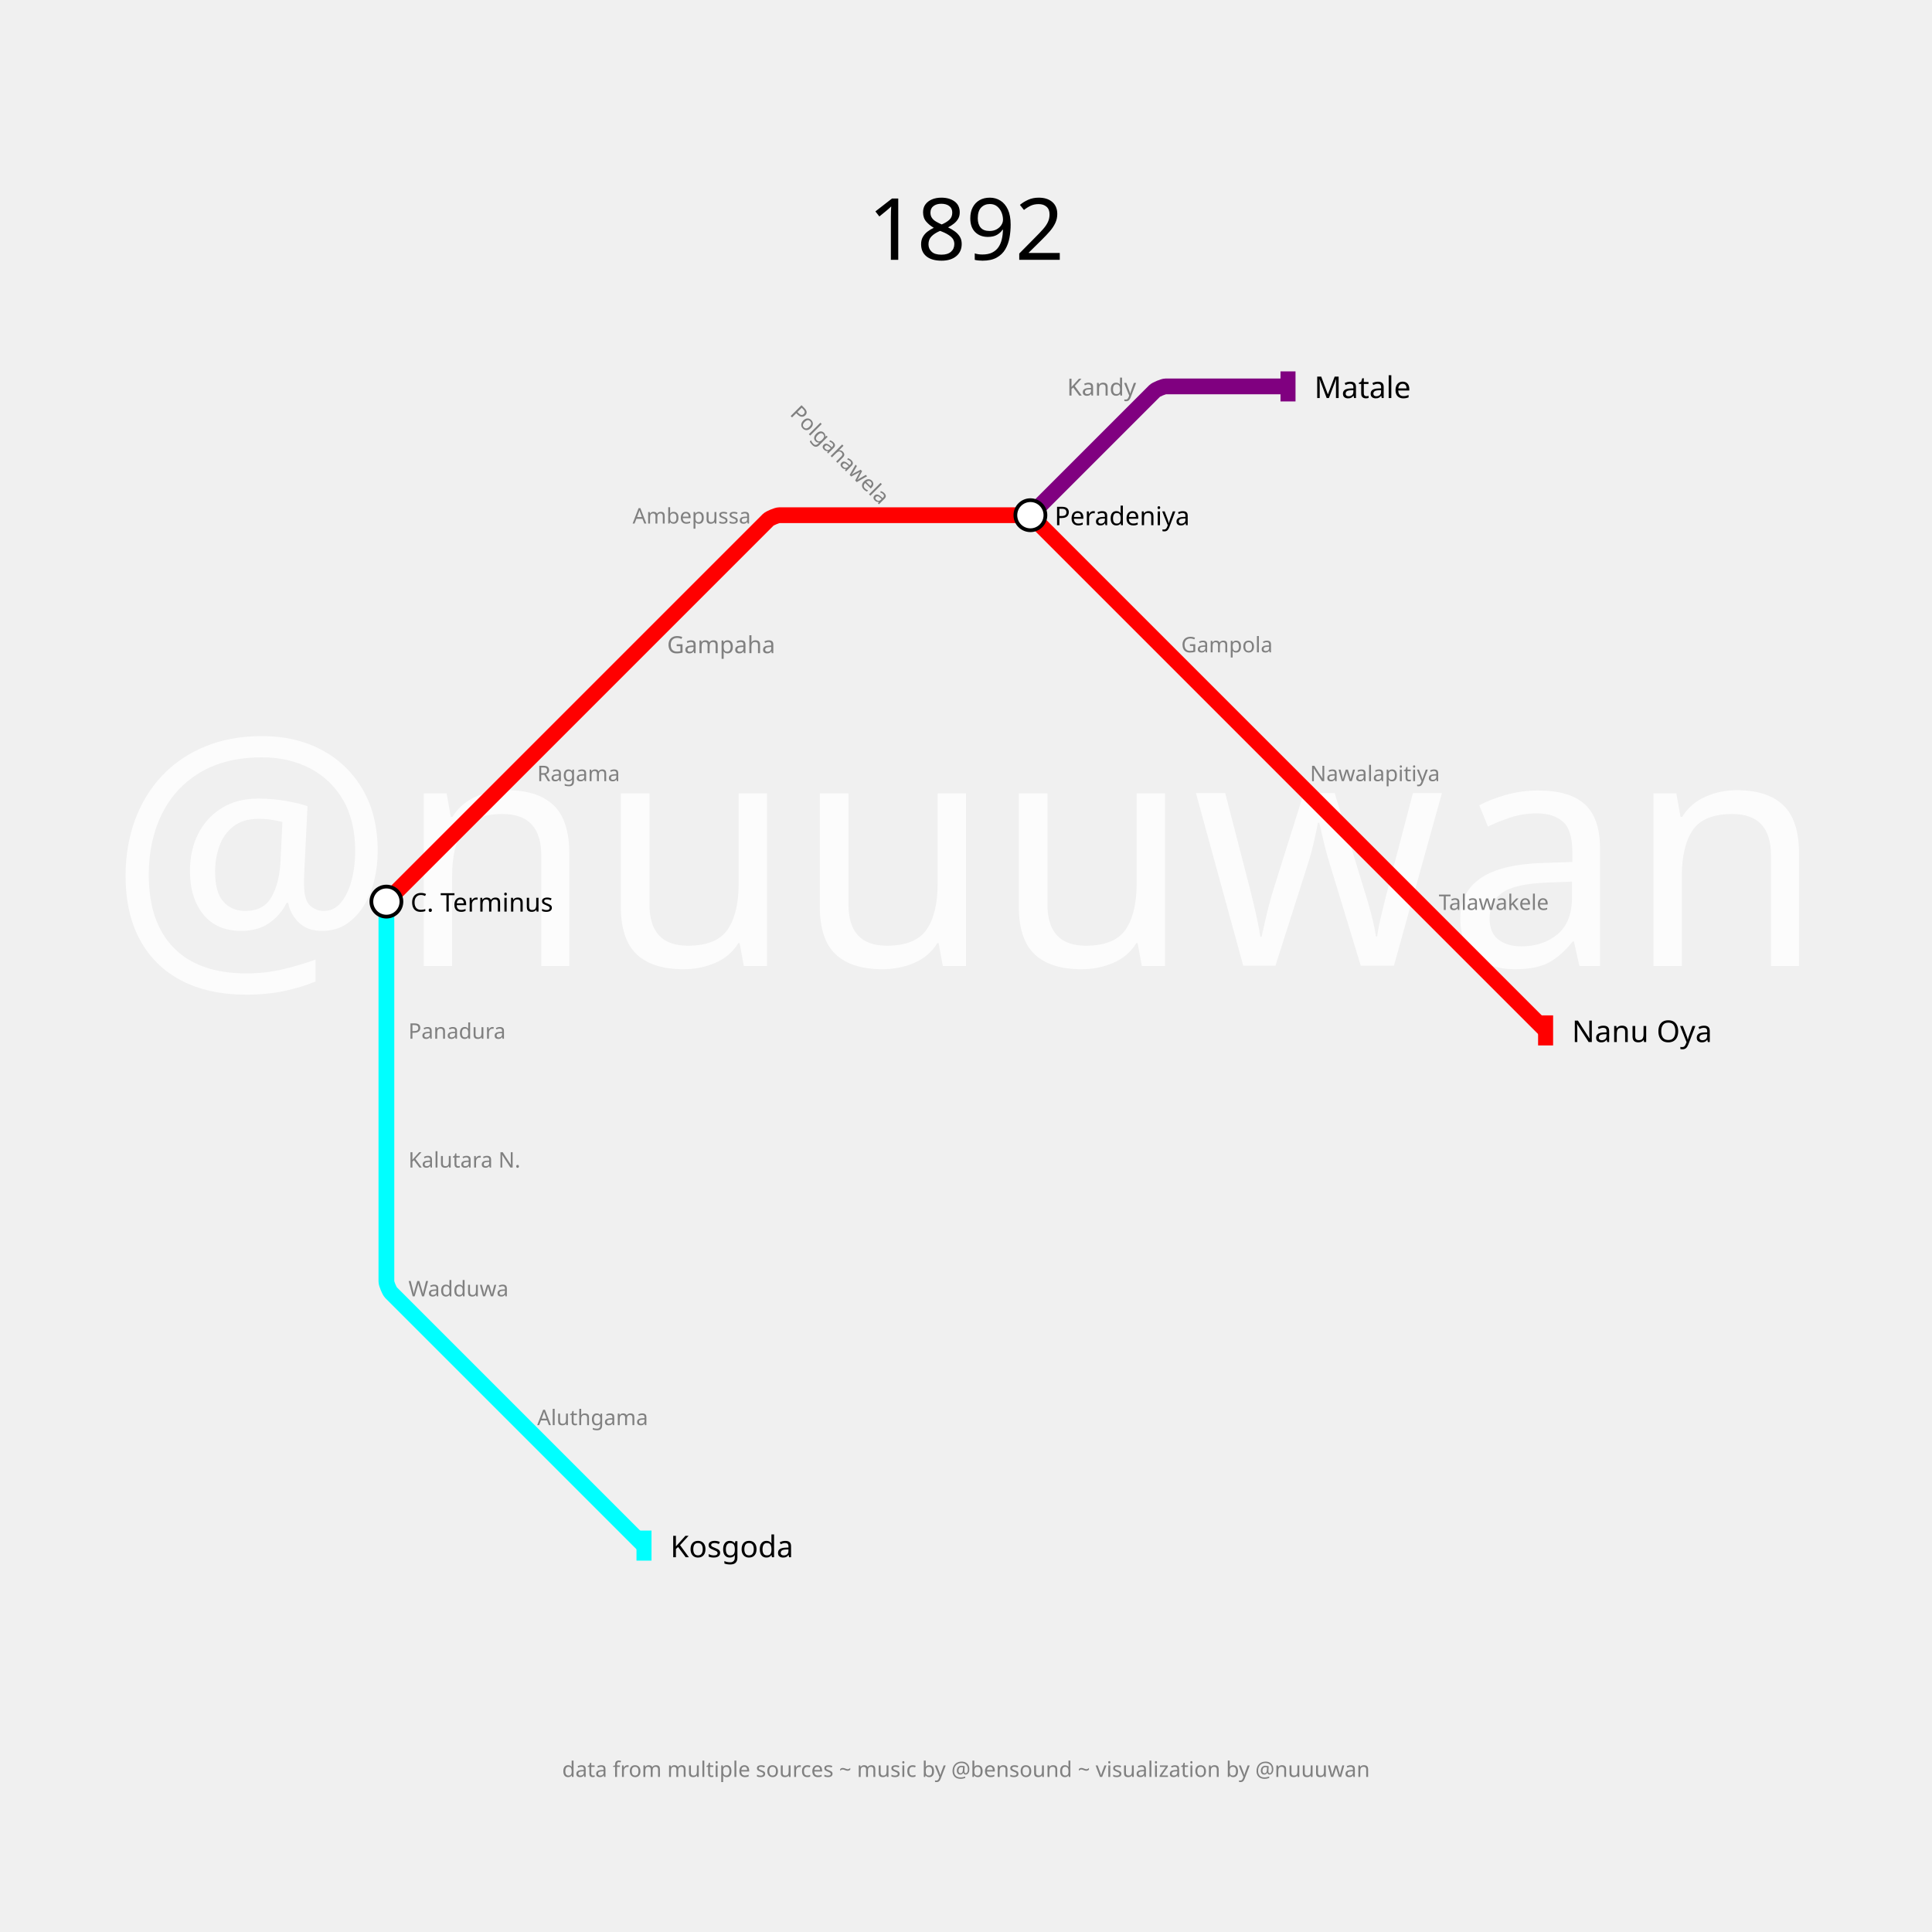
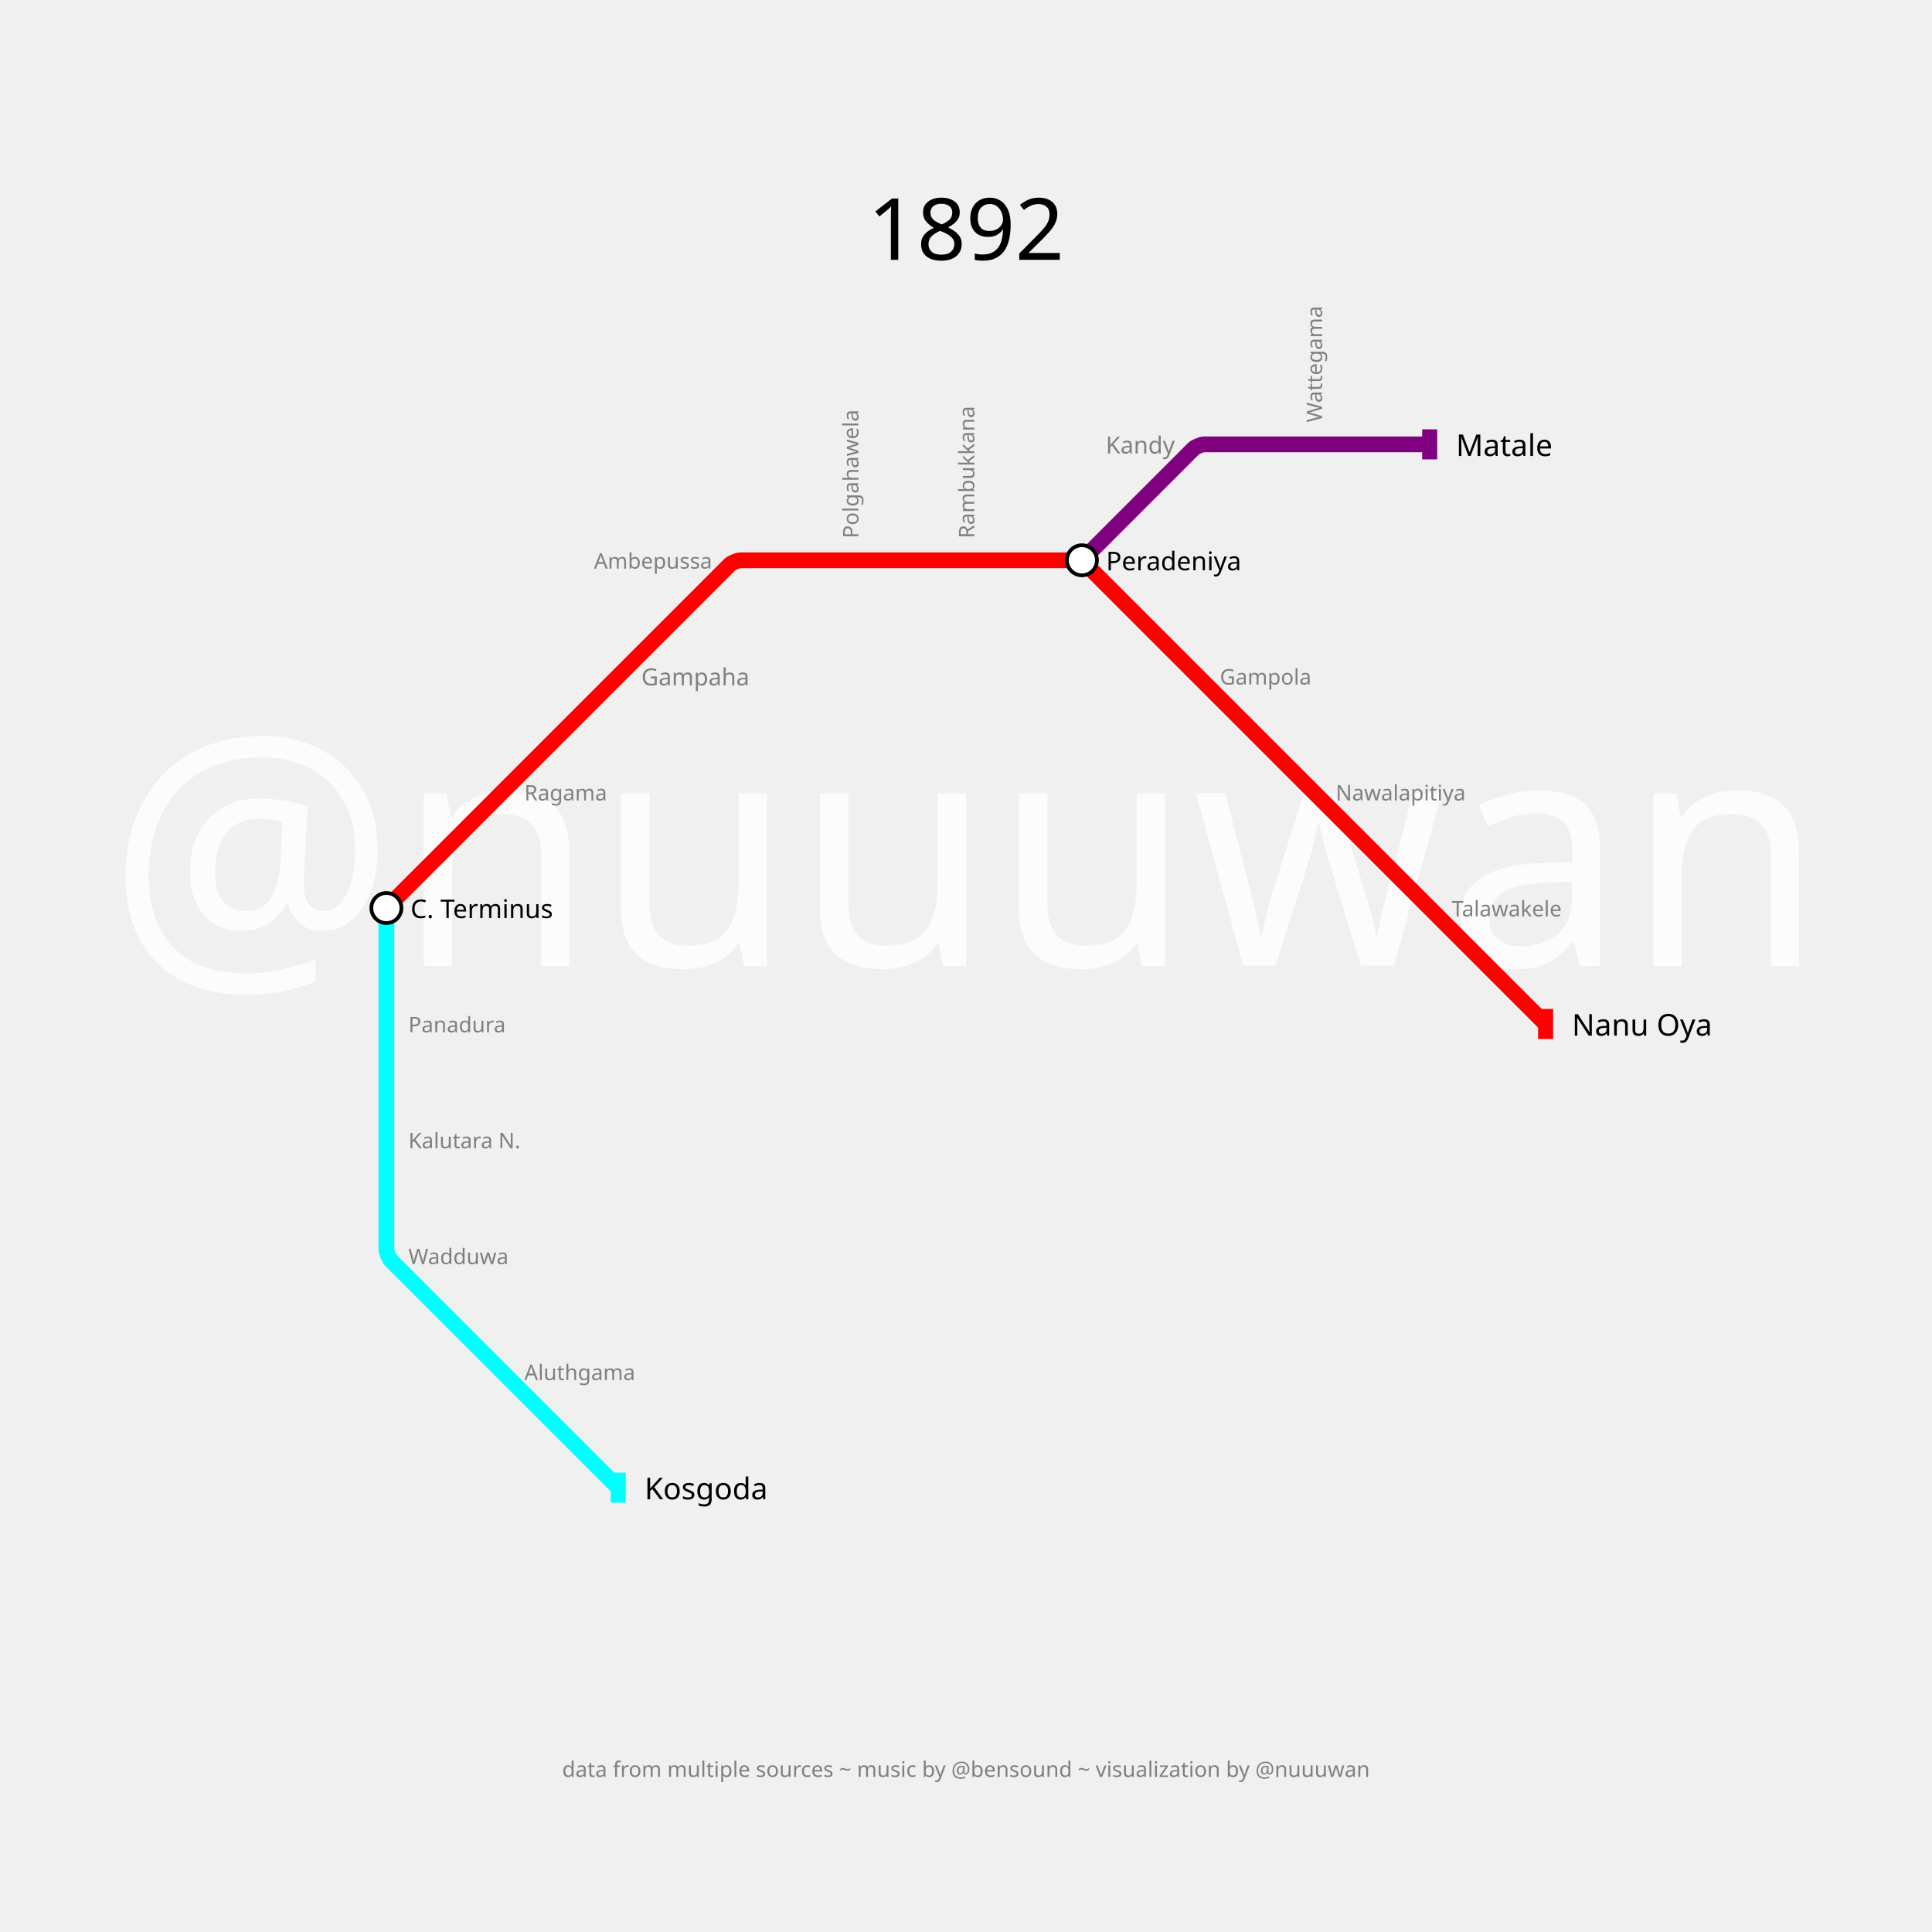
<svg xmlns="http://www.w3.org/2000/svg" width="3600" height="3600" padding="720">
  <text fill="#fcfcfc" stroke="none" font-size="600.0" font-family="p22" x="1800.0" y="1800.0" text-anchor="middle" dominant-baseline="center">@nuuuwan</text>
  <text fill="black" stroke="none" font-size="160" font-family="p22" x="1800.0" y="360.0" text-anchor="middle" dominant-baseline="hanging">1892</text>
  <text fill="gray" stroke="none" font-size="40" font-family="p22" x="1800.0" y="410.0" text-anchor="middle" dominant-baseline="hanging" />
  <text fill="gray" stroke="none" font-size="40" font-family="p22" x="1800.0" y="3280.0" text-anchor="middle" dominant-baseline="text-top">data from multiple sources ~ music by @bensound ~ visualization by @nuuuwan</text>
  <g>
-     <path fill="none" stroke-width="29.4" stroke-opacity="1" d="M 720.0,1680.0 L 960.0,1440.0 L 1200.0,1200.0 L 1431.515,968.485 C 1434.343,965.657 1448.0,960.0 1452.0,960.0 L 1680.0,960.0 L 1908.0,960.0 C 1912.0,960.0 1925.657,965.657 1928.485,968.485 L 2160.0,1200.0 L 2400.0,1440.0 L 2640.0,1680.0 L 2880.0,1920.0" stroke="red" />
-     <rect stroke="none" fill-opacity="1" x="2866" y="1892" width="28" height="56" fill="red" />
+     <path fill="none" stroke-width="29.4" stroke-opacity="1" d="M 720.0,1692.0 L 936.0,1476.0 L 1152.0,1260.0 L 1360.363,1051.637 C 1362.909,1049.091 1375.2,1044.0 1378.8,1044.0 L 1584.0,1044.0 L 1800.0,1044.0 L 2005.2,1044.0 C 2008.8,1044.0 2021.091,1049.091 2023.637,1051.637 L 2232.0,1260.0 L 2448.0,1476.0 L 2664.0,1692.0 L 2880.0,1908.0" stroke="red" />
+     <rect stroke="none" fill-opacity="1" x="2866" y="1880" width="28" height="56" fill="red" />
  </g>
  <g>
-     <path fill="none" stroke-width="29.4" stroke-opacity="1" d="M 1920.0,960.0 L 2151.515,728.485 C 2154.343,725.657 2168.0,720.0 2172.0,720.0 L 2400.0,720.0" stroke="purple" />
-     <rect stroke="none" fill-opacity="1" x="2386" y="692" width="28" height="56" fill="purple" />
+     <path fill="none" stroke-width="29.4" stroke-opacity="1" d="M 2016.0,1044.0 L 2224.363,835.637 C 2226.909,833.091 2239.2,828.0 2242.8,828.0 L 2448.0,828.0 L 2664.0,828.0" stroke="purple" />
+     <rect stroke="none" fill-opacity="1" x="2650" y="800" width="28" height="56" fill="purple" />
  </g>
  <g>
-     <path fill="none" stroke-width="29.4" stroke-opacity="1" d="M 720.0,1680.0 L 720.0,1920.0 L 720.0,2160.0 L 720.0,2388.0 C 720.0,2392.0 725.657,2405.657 728.485,2408.485 L 960.0,2640.0 L 1200.0,2880.0" stroke="cyan" />
-     <rect stroke="none" fill-opacity="1" x="1186" y="2852" width="28" height="56" fill="cyan" />
+     <path fill="none" stroke-width="29.4" stroke-opacity="1" d="M 720.0,1692.0 L 720.0,1908.0 L 720.0,2124.0 L 720.0,2329.2 C 720.0,2332.8 725.091,2345.091 727.637,2347.637 L 936.0,2556.0 L 1152.0,2772.0" stroke="cyan" />
+     <rect stroke="none" fill-opacity="1" x="1138" y="2744" width="28" height="56" fill="cyan" />
  </g>
  <g>
-     <text fill="black" stroke="none" font-size="56.0" font-family="p22" font-weight="100" text-anchor="start" dominant-baseline="central" x="2929.0" y="1920" transform="translate(2880,1920) rotate(0) translate(-2880,-1920)">Nanu Oya</text>
+     <text fill="black" stroke="none" font-size="56.0" font-family="p22" font-weight="100" text-anchor="start" dominant-baseline="central" x="2929.0" y="1908" transform="translate(2880,1908) rotate(0) translate(-2880,-1908)">Nanu Oya</text>
  </g>
  <g>
-     <text fill="black" stroke="none" font-size="56.0" font-family="p22" font-weight="100" text-anchor="start" dominant-baseline="central" x="2449.0" y="720" transform="translate(2400,720) rotate(0) translate(-2400,-720)">Matale</text>
+     <text fill="black" stroke="none" font-size="56.0" font-family="p22" font-weight="100" text-anchor="start" dominant-baseline="central" x="2713.0" y="828" transform="translate(2664,828) rotate(0) translate(-2664,-828)">Matale</text>
  </g>
  <g>
-     <text fill="black" stroke="none" font-size="56.0" font-family="p22" font-weight="100" text-anchor="start" dominant-baseline="central" x="1249.0" y="2880" transform="translate(1200,2880) rotate(0) translate(-1200,-2880)">Kosgoda</text>
+     <text fill="black" stroke="none" font-size="56.0" font-family="p22" font-weight="100" text-anchor="start" dominant-baseline="central" x="1201.0" y="2772" transform="translate(1152,2772) rotate(0) translate(-1152,-2772)">Kosgoda</text>
  </g>
  <g>
-     <circle r="28" fill="white" stroke="black" stroke-width="7.0" cx="720" cy="1680" />
-     <text fill="black" stroke="none" font-size="48.0" font-family="p22" font-weight="100" text-anchor="start" dominant-baseline="central" x="765.0" y="1680" transform="translate(720,1680) rotate(0) translate(-720,-1680)">C. Terminus</text>
+     <circle r="28" fill="white" stroke="black" stroke-width="7.0" cx="720" cy="1692" />
+     <text fill="black" stroke="none" font-size="48.0" font-family="p22" font-weight="100" text-anchor="start" dominant-baseline="central" x="765.0" y="1692" transform="translate(720,1692) rotate(0) translate(-720,-1692)">C. Terminus</text>
  </g>
  <g>
-     <circle r="28" fill="white" stroke="black" stroke-width="7.0" cx="1920" cy="960" />
-     <text fill="black" stroke="none" font-size="48.0" font-family="p22" font-weight="100" text-anchor="start" dominant-baseline="central" x="1965.0" y="960" transform="translate(1920,960) rotate(0) translate(-1920,-960)">Peradeniya</text>
+     <circle r="28" fill="white" stroke="black" stroke-width="7.0" cx="2016" cy="1044" />
+     <text fill="black" stroke="none" font-size="48.0" font-family="p22" font-weight="100" text-anchor="start" dominant-baseline="central" x="2061.0" y="1044" transform="translate(2016,1044) rotate(0) translate(-2016,-1044)">Peradeniya</text>
  </g>
  <g>
-     <text fill="gray" stroke="none" font-size="44.0" font-family="p22" font-weight="100" text-anchor="start" dominant-baseline="central" x="1243.0" y="1200" transform="translate(1200,1200) rotate(0) translate(-1200,-1200)">Gampaha</text>
+     <text fill="gray" stroke="none" font-size="44.0" font-family="p22" font-weight="100" text-anchor="start" dominant-baseline="central" x="1195.0" y="1260" transform="translate(1152,1260) rotate(0) translate(-1152,-1260)">Gampaha</text>
  </g>
  <g>
-     <text fill="gray" stroke="none" font-size="44.0" font-family="p22" font-weight="100" text-anchor="end" dominant-baseline="central" x="2117.0" y="720" transform="translate(2160,720) rotate(0) translate(-2160,-720)">Kandy</text>
+     <text fill="gray" stroke="none" font-size="44.0" font-family="p22" font-weight="100" text-anchor="end" dominant-baseline="central" x="2189.0" y="828" transform="translate(2232,828) rotate(0) translate(-2232,-828)">Kandy</text>
  </g>
  <g>
-     <text fill="gray" stroke="none" font-size="40" font-family="p22" font-weight="100" text-anchor="start" dominant-baseline="central" x="1001.0" y="1440" transform="translate(960,1440) rotate(0) translate(-960,-1440)">Ragama</text>
+     <text fill="gray" stroke="none" font-size="40" font-family="p22" font-weight="100" text-anchor="start" dominant-baseline="central" x="977.0" y="1476" transform="translate(936,1476) rotate(0) translate(-936,-1476)">Ragama</text>
  </g>
  <g>
-     <text fill="gray" stroke="none" font-size="40" font-family="p22" font-weight="100" text-anchor="end" dominant-baseline="central" x="1399.0" y="960" transform="translate(1440,960) rotate(0) translate(-1440,-960)">Ambepussa</text>
+     <text fill="gray" stroke="none" font-size="40" font-family="p22" font-weight="100" text-anchor="end" dominant-baseline="central" x="1327.0" y="1044" transform="translate(1368,1044) rotate(0) translate(-1368,-1044)">Ambepussa</text>
  </g>
  <g>
-     <text fill="gray" stroke="none" font-size="40" font-family="p22" font-weight="100" text-anchor="end" dominant-baseline="central" x="1639.0" y="960" transform="translate(1680,960) rotate(45) translate(-1680,-960)">Polgahawela</text>
+     <text fill="gray" stroke="none" font-size="40" font-family="p22" font-weight="100" text-anchor="start" dominant-baseline="central" x="1625.0" y="1044" transform="translate(1584,1044) rotate(-90) translate(-1584,-1044)">Polgahawela</text>
  </g>
  <g>
-     <text fill="gray" stroke="none" font-size="40" font-family="p22" font-weight="100" text-anchor="start" dominant-baseline="central" x="2201.0" y="1200" transform="translate(2160,1200) rotate(0) translate(-2160,-1200)">Gampola</text>
+     <text fill="gray" stroke="none" font-size="40" font-family="p22" font-weight="100" text-anchor="start" dominant-baseline="central" x="1841.0" y="1044" transform="translate(1800,1044) rotate(-90) translate(-1800,-1044)">Rambukkana</text>
  </g>
  <g>
-     <text fill="gray" stroke="none" font-size="40" font-family="p22" font-weight="100" text-anchor="start" dominant-baseline="central" x="2441.0" y="1440" transform="translate(2400,1440) rotate(0) translate(-2400,-1440)">Nawalapitiya</text>
+     <text fill="gray" stroke="none" font-size="40" font-family="p22" font-weight="100" text-anchor="start" dominant-baseline="central" x="2273.0" y="1260" transform="translate(2232,1260) rotate(0) translate(-2232,-1260)">Gampola</text>
  </g>
  <g>
-     <text fill="gray" stroke="none" font-size="40" font-family="p22" font-weight="100" text-anchor="start" dominant-baseline="central" x="2681.0" y="1680" transform="translate(2640,1680) rotate(0) translate(-2640,-1680)">Talawakele</text>
+     <text fill="gray" stroke="none" font-size="40" font-family="p22" font-weight="100" text-anchor="start" dominant-baseline="central" x="2489.0" y="1476" transform="translate(2448,1476) rotate(0) translate(-2448,-1476)">Nawalapitiya</text>
  </g>
  <g>
-     <text fill="gray" stroke="none" font-size="40" font-family="p22" font-weight="100" text-anchor="start" dominant-baseline="central" x="761.0" y="1920" transform="translate(720,1920) rotate(0) translate(-720,-1920)">Panadura</text>
+     <text fill="gray" stroke="none" font-size="40" font-family="p22" font-weight="100" text-anchor="start" dominant-baseline="central" x="2705.0" y="1692" transform="translate(2664,1692) rotate(0) translate(-2664,-1692)">Talawakele</text>
  </g>
  <g>
-     <text fill="gray" stroke="none" font-size="40" font-family="p22" font-weight="100" text-anchor="start" dominant-baseline="central" x="761.0" y="2160" transform="translate(720,2160) rotate(0) translate(-720,-2160)">Kalutara N.</text>
+     <text fill="gray" stroke="none" font-size="40" font-family="p22" font-weight="100" text-anchor="start" dominant-baseline="central" x="2489.0" y="828" transform="translate(2448,828) rotate(-90) translate(-2448,-828)">Wattegama</text>
  </g>
  <g>
-     <text fill="gray" stroke="none" font-size="40" font-family="p22" font-weight="100" text-anchor="start" dominant-baseline="central" x="761.0" y="2400" transform="translate(720,2400) rotate(0) translate(-720,-2400)">Wadduwa</text>
+     <text fill="gray" stroke="none" font-size="40" font-family="p22" font-weight="100" text-anchor="start" dominant-baseline="central" x="761.0" y="1908" transform="translate(720,1908) rotate(0) translate(-720,-1908)">Panadura</text>
  </g>
  <g>
-     <text fill="gray" stroke="none" font-size="40" font-family="p22" font-weight="100" text-anchor="start" dominant-baseline="central" x="1001.0" y="2640" transform="translate(960,2640) rotate(0) translate(-960,-2640)">Aluthgama</text>
+     <text fill="gray" stroke="none" font-size="40" font-family="p22" font-weight="100" text-anchor="start" dominant-baseline="central" x="761.0" y="2124" transform="translate(720,2124) rotate(0) translate(-720,-2124)">Kalutara N.</text>
+   </g>
+   <g>
+     <text fill="gray" stroke="none" font-size="40" font-family="p22" font-weight="100" text-anchor="start" dominant-baseline="central" x="761.0" y="2340" transform="translate(720,2340) rotate(0) translate(-720,-2340)">Wadduwa</text>
+   </g>
+   <g>
+     <text fill="gray" stroke="none" font-size="40" font-family="p22" font-weight="100" text-anchor="start" dominant-baseline="central" x="977.0" y="2556" transform="translate(936,2556) rotate(0) translate(-936,-2556)">Aluthgama</text>
  </g>
</svg>
